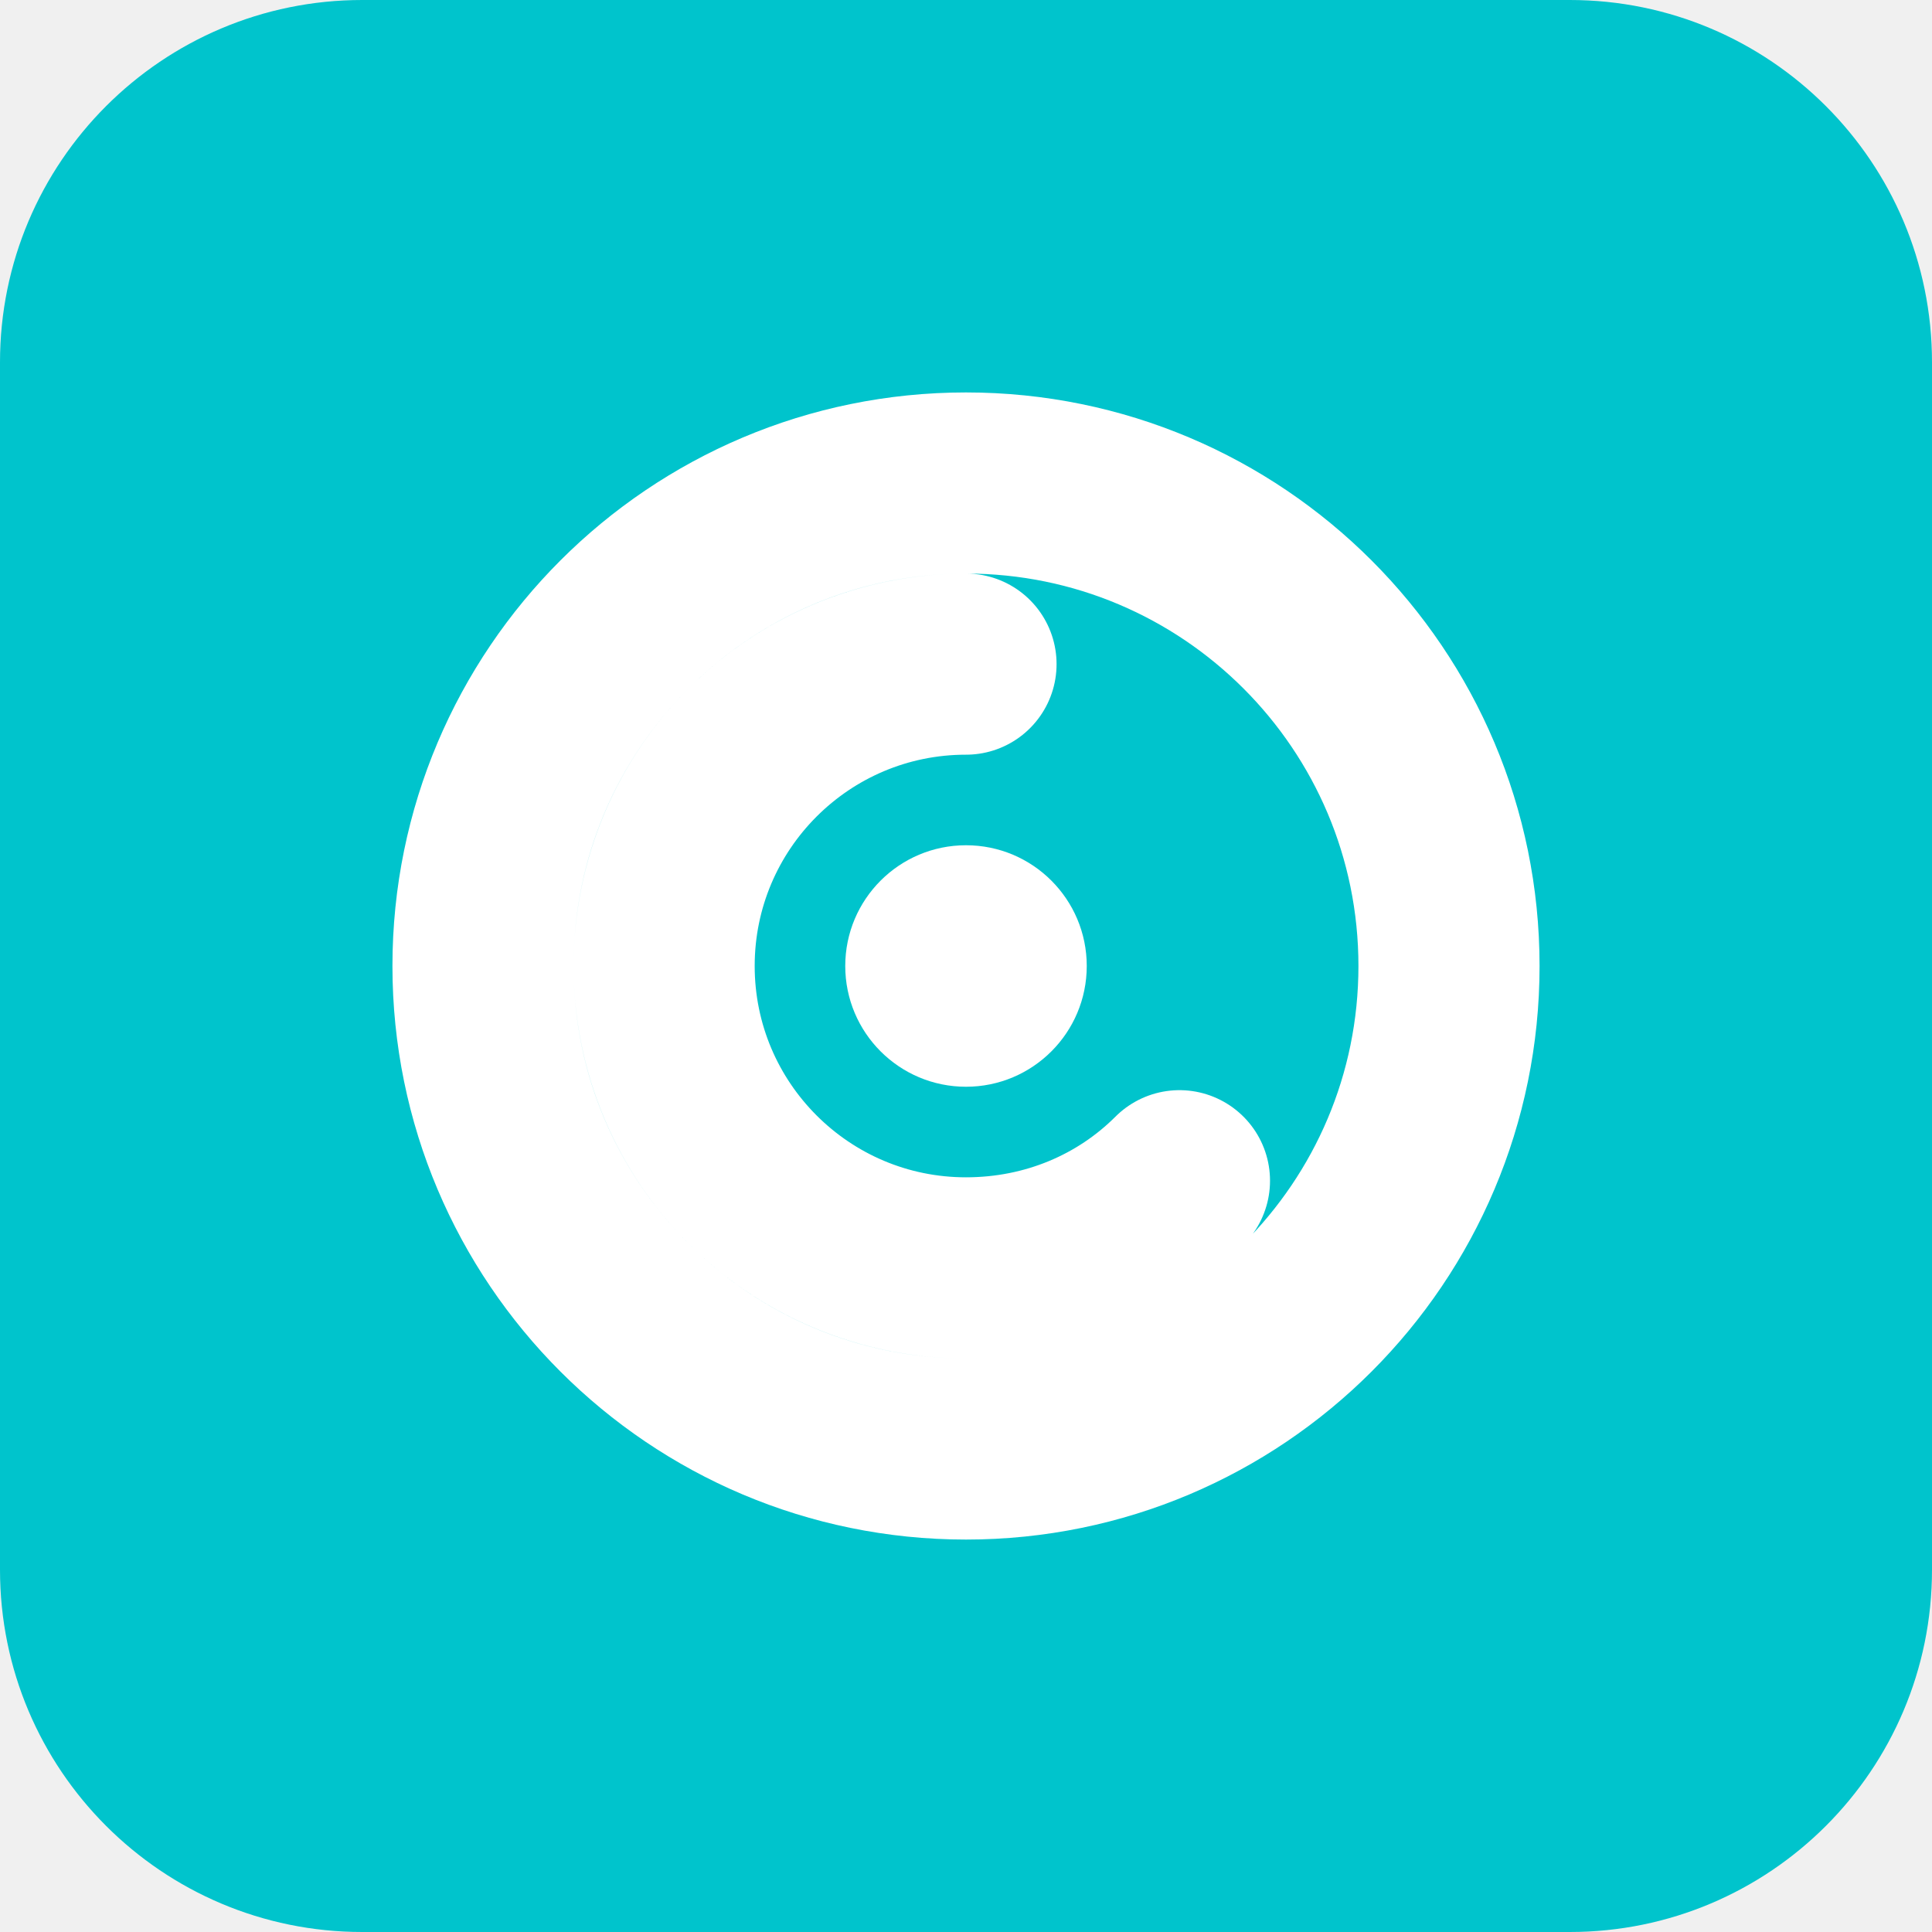
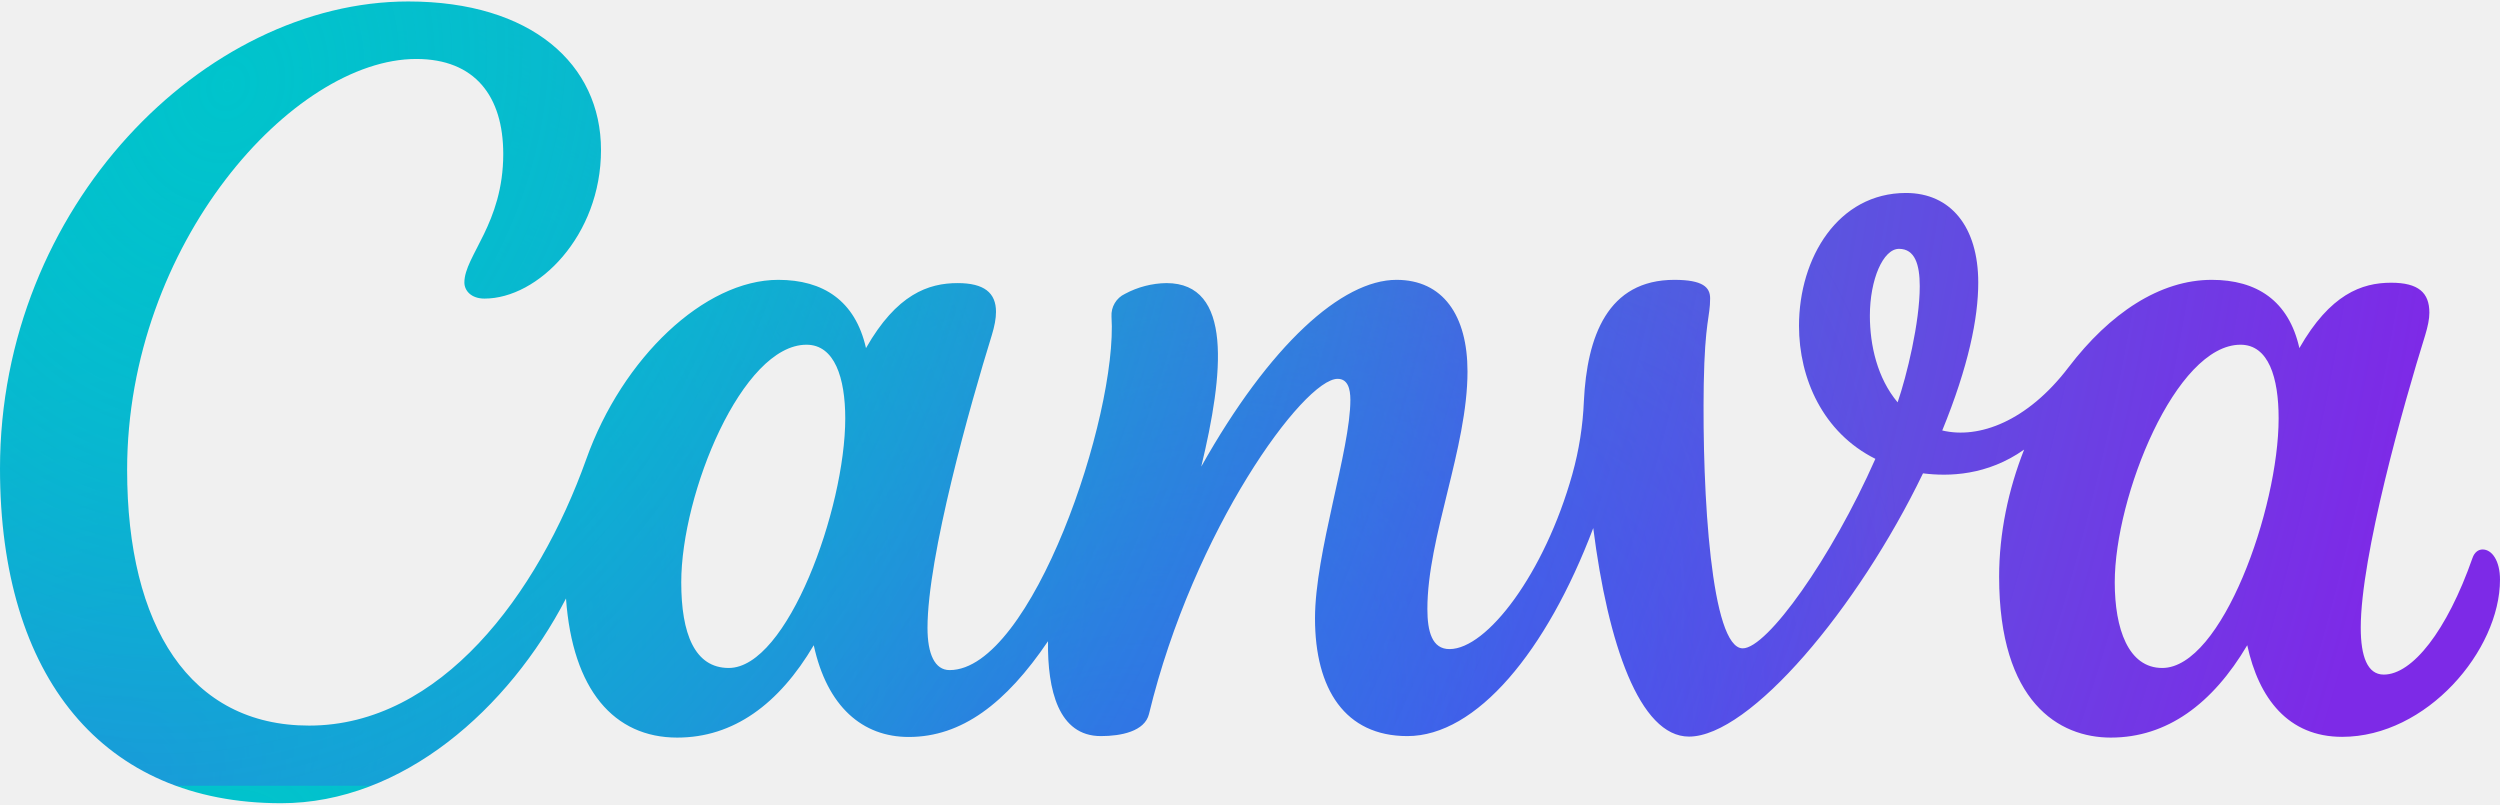
- <svg xmlns="http://www.w3.org/2000/svg" width="64px" height="64px" viewBox="0 0 64 64" version="1.1">
-   <g stroke="none" stroke-width="1" fill="none" fill-rule="evenodd">
-     <rect fill="#00C4CC" x="0" y="0" width="64" height="64" rx="12" />
-     <g transform="translate(16, 16)">
-       <path d="M16,0 C24.837,0 32,7.163 32,16 C32,24.837 24.837,32 16,32 C7.163,32 0,24.837 0,16 C0,7.163 7.163,0 16,0 Z M16,6 C10.477,6 6,10.477 6,16 C6,21.523 10.477,26 16,26 C18.761,26 21.261,24.923 23.071,23.113" stroke="#FFFFFF" stroke-width="6" fill="none" stroke-linecap="round" />
-       <circle fill="#FFFFFF" cx="16" cy="16" r="4" />
-     </g>
-   </g>
+ <svg xmlns="http://www.w3.org/2000/svg" xmlns:xlink="http://www.w3.org/1999/xlink" width="557.386" height="179.409" viewBox="0 0 80 25.656" version="1.1" id="svg16">
+   <defs id="defs15">
+     <pattern xlink:href="#_2002046508__f" id="pattern16" patternTransform="translate(0,-0.56)" />
+     <radialGradient id="_2002046508__a" cx="0" cy="0" r="1" gradientTransform="matrix(16.80002,-17.28,11.48403,11.16504,40.96,29)" gradientUnits="userSpaceOnUse">
+       <stop offset="0" stop-color="#6420FF" id="stop1" />
+       <stop offset="1" stop-color="#6420FF" stop-opacity="0" id="stop2" />
+     </radialGradient>
+     <radialGradient id="_2002046508__b" cx="0" cy="0" r="1" gradientTransform="matrix(46.71996,4.16,-3.31561,37.23688,1.92,17.64)" gradientUnits="userSpaceOnUse">
+       <stop offset=".25" stop-color="#00C4CC" id="stop3" />
+       <stop offset="1" stop-color="#00C4CC" stop-opacity="0" id="stop4" />
+     </radialGradient>
+     <radialGradient id="_2002046508__c" cx="0" cy="0" r="1" gradientTransform="matrix(23.53973,-18.96028,12.96445,16.09574,34.13707,26.20264)" gradientUnits="userSpaceOnUse">
+       <stop offset="0" stop-color="#6420FF" id="stop5" />
+       <stop offset="1" stop-color="#6420FF" stop-opacity="0" id="stop6" />
+     </radialGradient>
+     <radialGradient id="_2002046508__d" cx="0" cy="0" r="1" gradientTransform="matrix(31.32001,-15.36,10.50269,21.41566,2.28,26.2)" gradientUnits="userSpaceOnUse">
+       <stop offset="0" stop-color="#6420FF" id="stop7" />
+       <stop offset="1" stop-color="#6420FF" stop-opacity="0" id="stop8" />
+     </radialGradient>
+     <radialGradient id="_2002046508__e" cx="0" cy="0" r="1" gradientTransform="matrix(67.99982,15.03996,-18.44596,83.39925,7.68,2.92)" gradientUnits="userSpaceOnUse">
+       <stop offset="0" stop-color="#00C4CC" id="stop9" />
+       <stop offset="1" stop-color="#00C4CC" stop-opacity="0" id="stop10" />
+     </radialGradient>
+     <pattern id="_2002046508__f" width="1" height="1">
+       <path fill="#7D2AE7" d="M0 0h100v100H0z" id="path10" />
+       <path fill="url(#_2002046508__a)" d="M0 0h100v100H0z" id="path11" />
+       <path fill="url(#_2002046508__b)" d="M0 0h100v100H0z" id="path12" />
+       <path fill="url(#_2002046508__c)" d="M0 0h100v100H0z" id="path13" />
+       <path fill="url(#_2002046508__d)" d="M0 0h100v100H0z" id="path14" />
+       <path fill="url(#_2002046508__e)" d="M0 0h100v100H0z" id="path15" />
+     </pattern>
+   </defs>
+   <path fill="url(#_2002046508__f)" d="m 79.444,17.536 c -0.136,0 -0.26,0.088 -0.324,0.272 -0.82,2.34 -1.928,3.732 -2.84,3.732 -0.524,0 -0.736,-0.584 -0.736,-1.5 0,-2.292 1.372,-7.152 2.064,-9.368 C 77.688,10.404 77.74,10.164 77.74,9.96 77.74,9.316 77.388,9 76.516,9 75.576,9 74.564,9.368 73.58,11.092 73.24,9.572 72.212,8.908 70.776,8.908 c -1.66,0 -3.264,1.068 -4.584,2.8 -1.32,1.732 -2.872,2.3 -4.04,2.02 0.84,-2.056 1.152,-3.592 1.152,-4.732 0,-1.788 -0.884,-2.868 -2.312,-2.868 -2.172,0 -3.424,2.072 -3.424,4.252 0,1.684 0.764,3.416 2.444,4.256 -1.408,3.184 -3.464,6.064 -4.244,6.064 -1.008,0 -1.304,-4.932 -1.248,-8.46 0.036,-2.024 0.204,-2.128 0.204,-2.74 0,-0.352 -0.228,-0.592 -1.144,-0.592 -2.136,0 -2.796,1.808 -2.896,3.884 a 10.233,10.233 0 0 1 -0.368,2.332 c -0.892,3.184 -2.732,5.6 -3.932,5.6 -0.556,0 -0.708,-0.556 -0.708,-1.284 0,-2.292 1.284,-5.156 1.284,-7.6 0,-1.796 -0.788,-2.932 -2.272,-2.932 -1.748,0 -4.06,2.08 -6.248,5.976 C 39.16,11.9 39.456,9.012 37.324,9.012 A 2.886,2.886 0 0 0 36,9.356 0.752,0.752 0 0 0 35.568,10.084 c 0.204,3.176 -2.56,11.312 -5.18,11.312 -0.476,0 -0.708,-0.516 -0.708,-1.348 0,-2.296 1.368,-7.144 2.056,-9.364 0.088,-0.288 0.136,-0.536 0.136,-0.752 0,-0.608 -0.376,-0.92 -1.228,-0.92 -0.936,0 -1.952,0.356 -2.932,2.08 -0.344,-1.52 -1.372,-2.184 -2.808,-2.184 -2.356,0 -4.988,2.492 -6.144,5.74 -1.548,4.336 -4.668,8.524 -8.868,8.524 C 6.08,23.172 4.068,20 4.068,14.988 4.068,7.752 9.38,1.84 13.32,1.84 c 1.884,0 2.784,1.2 2.784,3.04 0,2.228 -1.244,3.264 -1.244,4.112 0,0.26 0.216,0.516 0.644,0.516 1.712,0 3.728,-2.012 3.728,-4.756 C 19.232,2.008 17.004,0 13.064,0 6.552,0 0,6.552 0,14.948 c 0,6.68 3.296,10.708 8.996,10.708 3.888,0 7.284,-3.024 9.116,-6.552 0.208,2.924 1.536,4.452 3.56,4.452 1.8,0 3.256,-1.072 4.368,-2.956 0.428,1.972 1.564,2.936 3.04,2.936 1.692,0 3.108,-1.072 4.456,-3.064 -0.02,1.564 0.336,3.036 1.692,3.036 0.64,0 1.404,-0.148 1.54,-0.708 1.428,-5.904 4.956,-10.724 6.036,-10.724 0.32,0 0.408,0.308 0.408,0.672 0,1.604 -1.132,4.892 -1.132,6.992 0,2.268 0.964,3.768 2.956,3.768 2.208,0 4.452,-2.704 5.948,-6.656 0.468,3.692 1.48,6.672 3.064,6.672 1.944,0 5.396,-4.092 7.488,-8.424 0.82,0.104 2.052,0.076 3.236,-0.76 -0.504,1.276 -0.8,2.672 -0.8,4.068 0,4.02 1.92,5.148 3.572,5.148 1.796,0 3.252,-1.072 4.368,-2.956 0.368,1.7 1.308,2.932 3.036,2.932 2.704,0 5.052,-2.764 5.052,-5.032 0,-0.6 -0.256,-0.964 -0.556,-0.964 z M 23.32,21.328 c -1.092,0 -1.52,-1.1 -1.52,-2.74 0,-2.848 1.948,-7.604 4.008,-7.604 0.9,0 1.24,1.06 1.24,2.356 0,2.892 -1.852,7.988 -3.728,7.988 z m 37.404,-8.5 c -0.652,-0.776 -0.888,-1.832 -0.888,-2.772 0,-1.16 0.424,-2.14 0.932,-2.14 0.508,0 0.664,0.5 0.664,1.196 0,1.164 -0.416,2.864 -0.708,3.716 z m 8.468,8.5 c -1.092,0 -1.52,-1.264 -1.52,-2.74 0,-2.748 1.948,-7.604 4.024,-7.604 0.9,0 1.22,1.052 1.22,2.356 0,2.892 -1.82,7.988 -3.724,7.988 z" id="path16" style="fill:url(#pattern16)" />
</svg>
